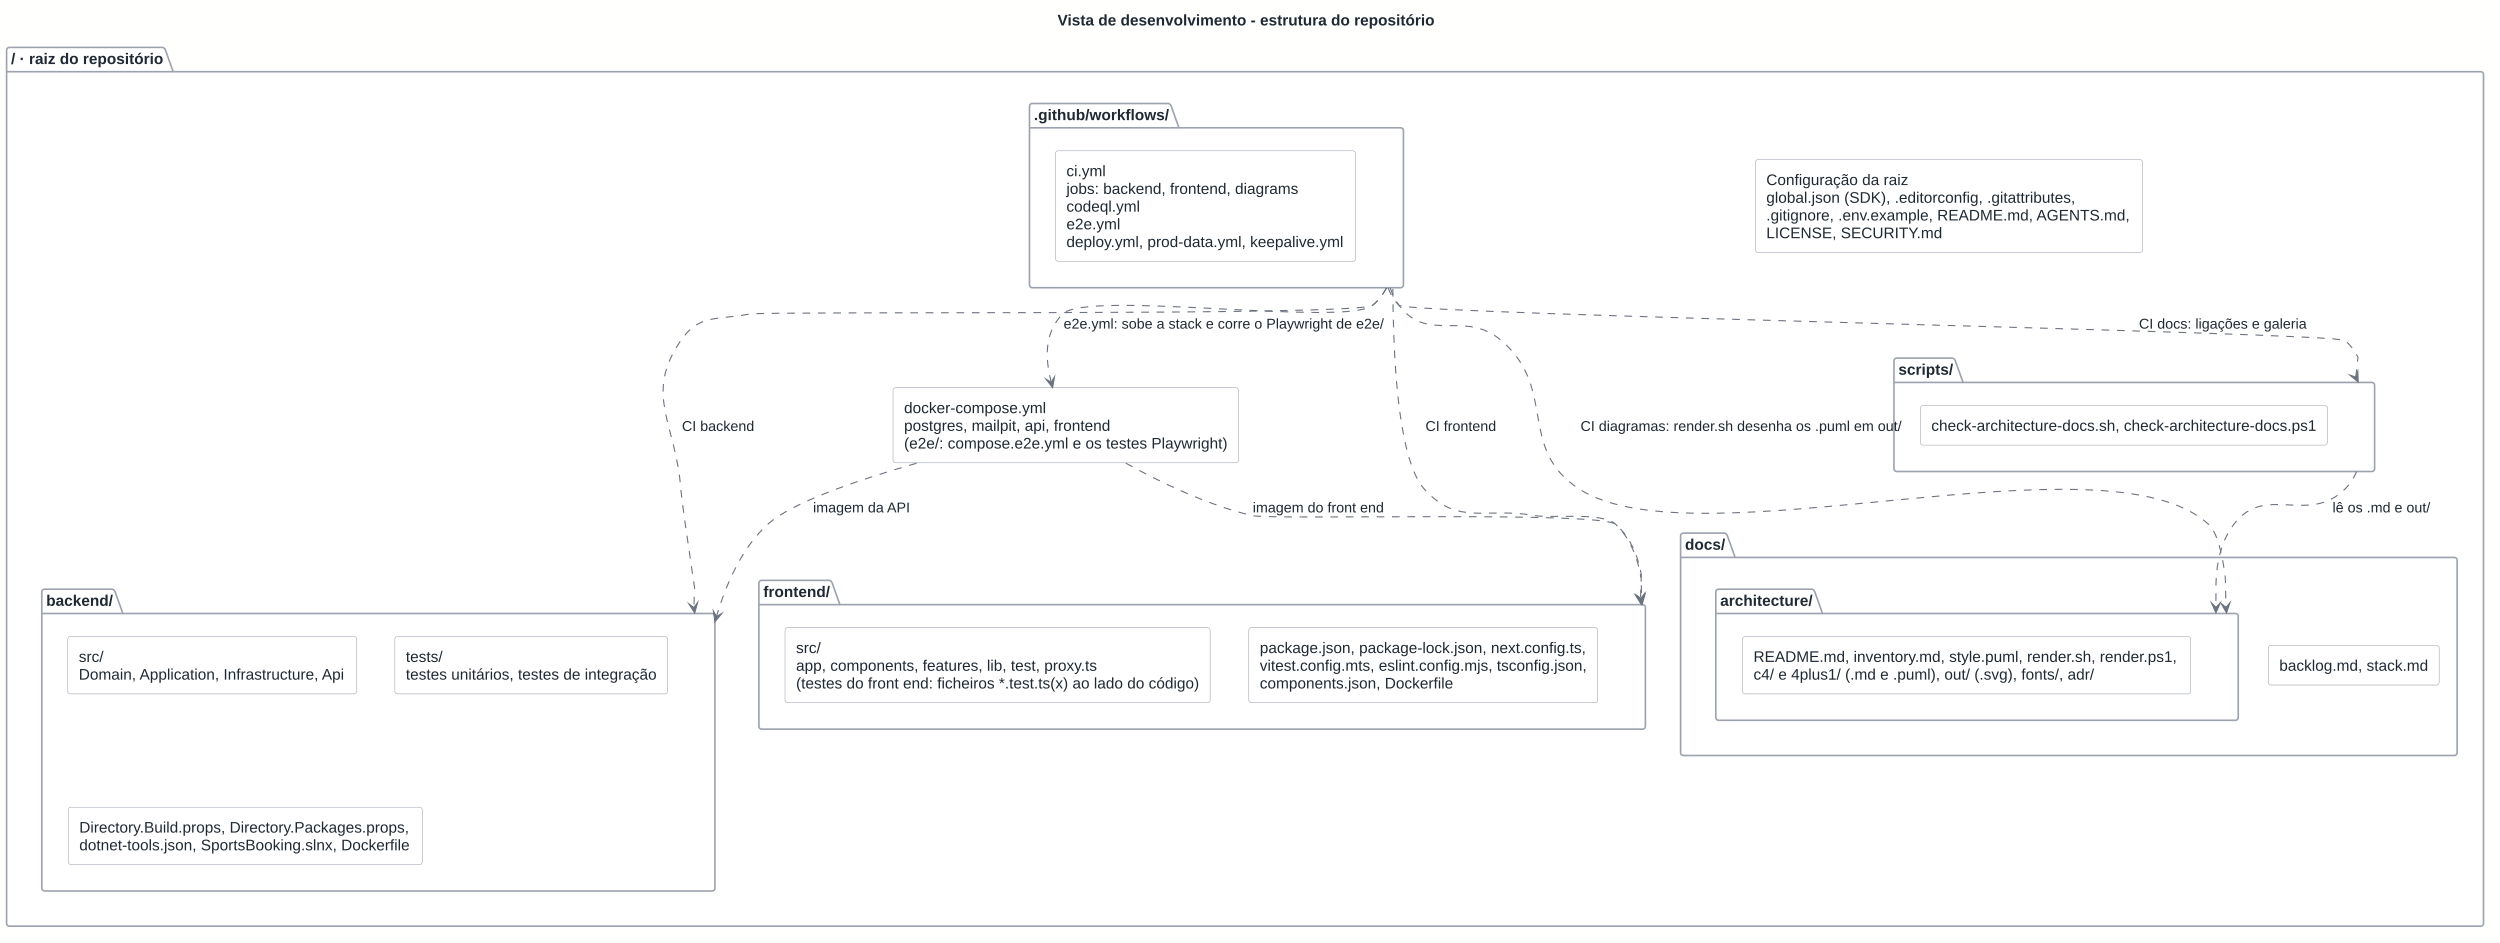
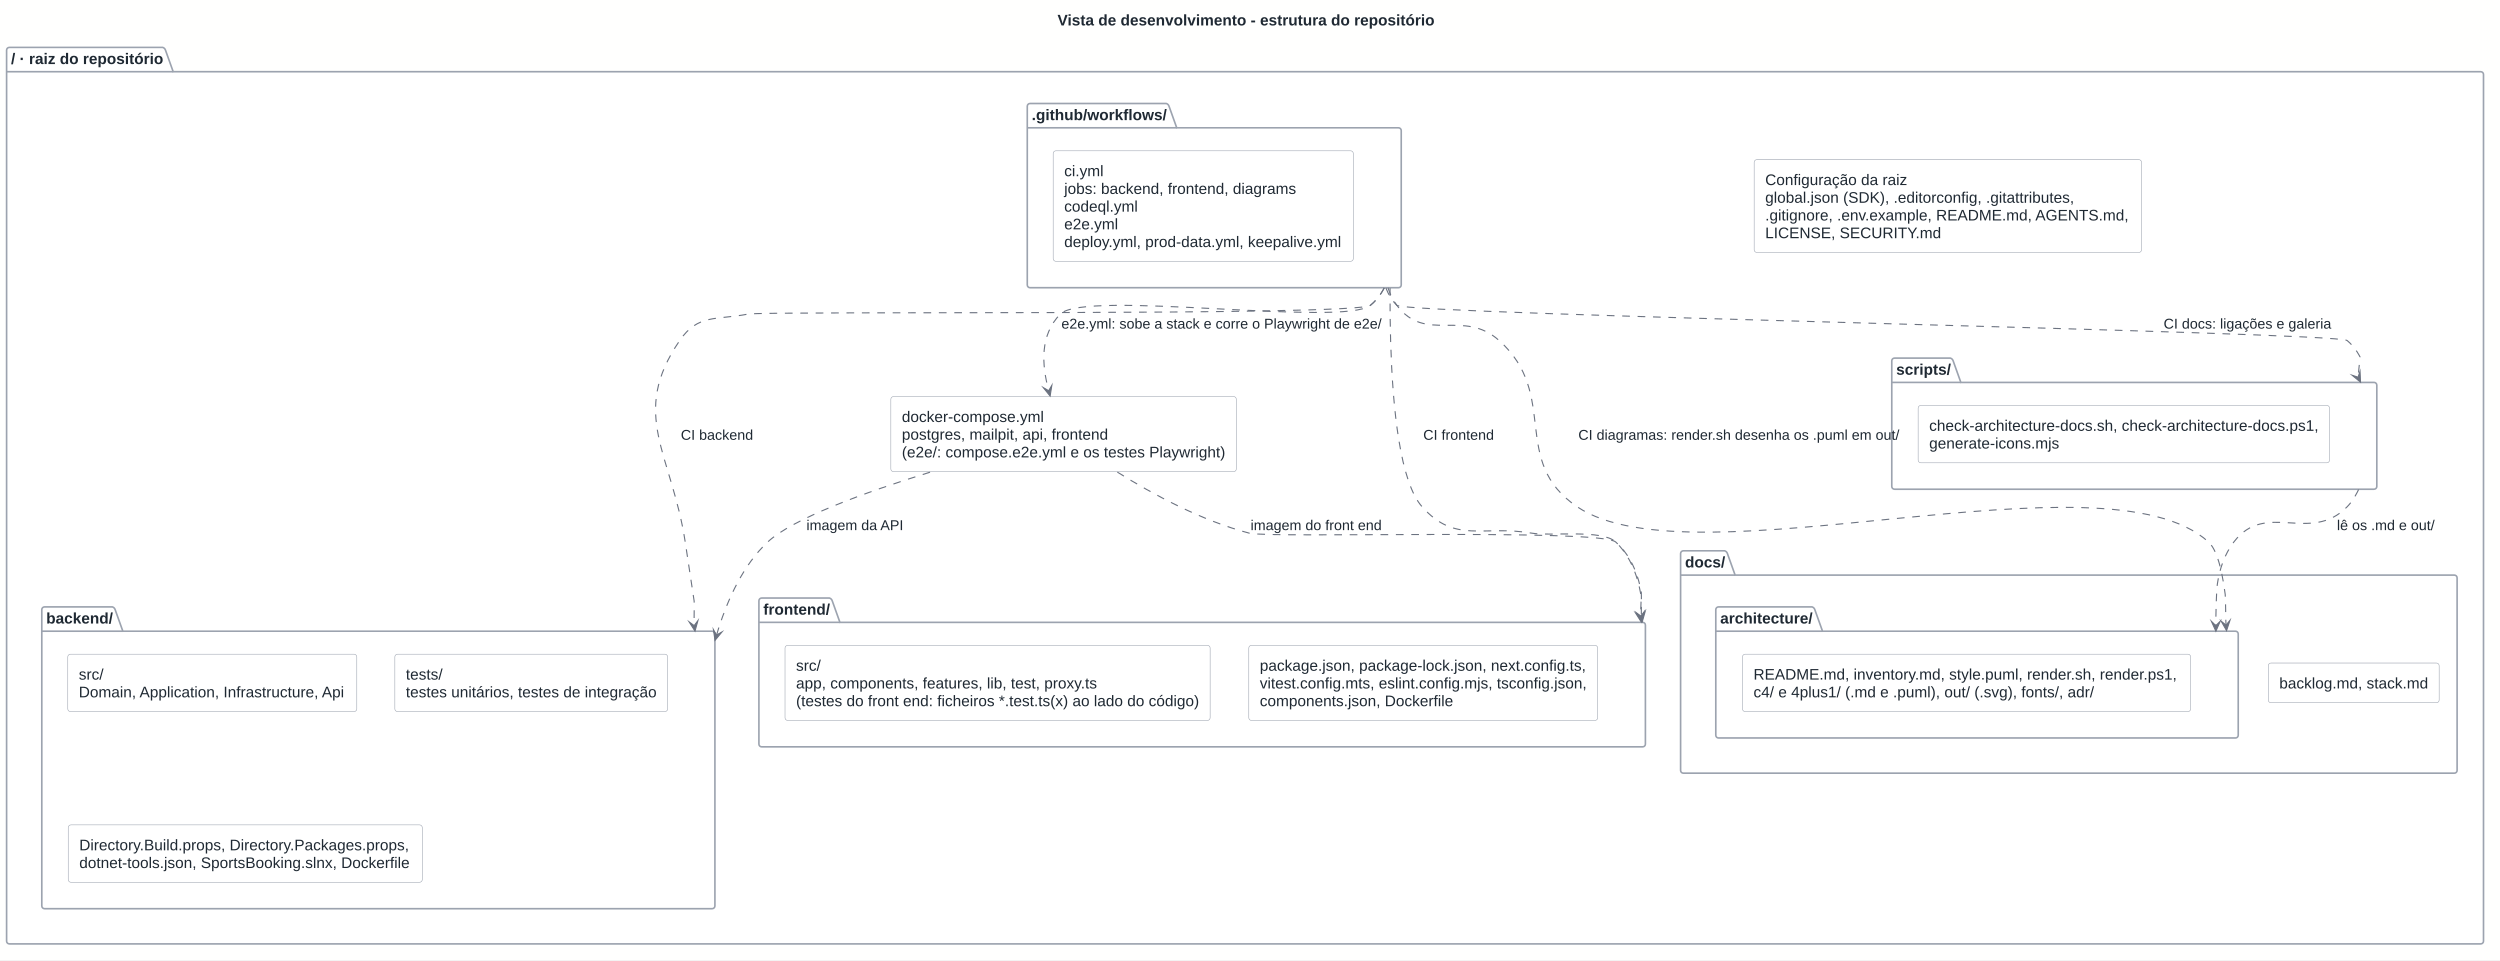
- <svg xmlns="http://www.w3.org/2000/svg" version="1.1" data-diagram-type="DESCRIPTION" style="width:2273px;height:857px;background:#FFFFFE;" width="2273px" height="857px" viewBox="0 0 2273 857" zoomAndPan="magnify" preserveAspectRatio="none" contentStyleType="text/css">
+ <svg xmlns="http://www.w3.org/2000/svg" version="1.1" data-diagram-type="DESCRIPTION" style="width:2273px;height:873px;background:#FFFFFE;" width="2273px" height="873px" viewBox="0 0 2273 873" zoomAndPan="magnify" preserveAspectRatio="none" contentStyleType="text/css">
  <defs />
  <g font-family="sans-serif" lengthAdjust="spacing">
-     <rect x="0" y="0" width="2273" height="857" fill="#FFFFFE" style="stroke:none;" />
+     <rect x="0" y="0" width="2273" height="873" fill="#FFFFFE" style="stroke:none;" />
    <g class="title" data-source-line="7">
      <text x="961.466" y="23.132" fill="#1F2933" font-size="14" textLength="343.068" font-weight="700" font-family="Arial, Liberation Sans, Helvetica, sans-serif">Vista de desenvolvimento - estrutura do repositório</text>
    </g>
    <g class="cluster" data-qualified-name="ROOT" id="ent0001" data-source-line="11">
-       <path d="M8.5,43.099 L147.955,43.099 A3.75,3.75 0 0 1 150.455,45.599 L157.455,65.197 L2255.5,65.197 A2.5,2.5 0 0 1 2258,67.697 L2258,839.589 A2.5,2.5 0 0 1 2255.5,842.089 L8.5,842.089 A2.5,2.5 0 0 1 6,839.589 L6,45.599 A2.5,2.5 0 0 1 8.5,43.099" style="stroke:#9CA3AF;stroke-width:1.5;" fill="#FFF" />
+       <path d="M8.5,43.099 L147.955,43.099 A3.75,3.75 0 0 1 150.455,45.599 L157.455,65.197 L2255.5,65.197 A2.5,2.5 0 0 1 2258,67.697 L2258,855.679 A2.5,2.5 0 0 1 2255.5,858.179 L8.5,858.179 A2.5,2.5 0 0 1 6,855.679 L6,45.599 A2.5,2.5 0 0 1 8.5,43.099" style="stroke:#9CA3AF;stroke-width:1.5;" fill="#FFF" />
      <line x1="6" y1="65.197" x2="157.455" y2="65.197" style="stroke:#9CA3AF;stroke-width:1.5;" />
      <text x="10" y="58.23" fill="#1F2933" font-size="14" textLength="138.455" font-weight="700" font-family="Arial, Liberation Sans, Helvetica, sans-serif">/ · raiz do repositório</text>
    </g>
    <g class="cluster" data-qualified-name="ROOT.DEV_BACKEND" id="ent0004" data-source-line="15">
-       <path d="M40.5,535.699 L102.189,535.699 A3.75,3.75 0 0 1 104.689,538.199 L111.689,557.797 L647.5,557.797 A2.5,2.5 0 0 1 650,560.297 L650,807.589 A2.5,2.5 0 0 1 647.5,810.089 L40.5,810.089 A2.5,2.5 0 0 1 38,807.589 L38,538.199 A2.5,2.5 0 0 1 40.5,535.699" style="stroke:#9CA3AF;stroke-width:1.5;" fill="#FFF" />
-       <line x1="38" y1="557.797" x2="111.689" y2="557.797" style="stroke:#9CA3AF;stroke-width:1.5;" />
-       <text x="42" y="550.83" fill="#1F2933" font-size="14" textLength="60.689" font-weight="700" font-family="Arial, Liberation Sans, Helvetica, sans-serif">backend/</text>
+       <path d="M40.5,551.789 L102.189,551.789 A3.75,3.75 0 0 1 104.689,554.289 L111.689,573.887 L647.5,573.887 A2.5,2.5 0 0 1 650,576.387 L650,823.679 A2.5,2.5 0 0 1 647.5,826.179 L40.5,826.179 A2.5,2.5 0 0 1 38,823.679 L38,554.289 A2.5,2.5 0 0 1 40.5,551.789" style="stroke:#9CA3AF;stroke-width:1.5;" fill="#FFF" />
+       <line x1="38" y1="573.887" x2="111.689" y2="573.887" style="stroke:#9CA3AF;stroke-width:1.5;" />
+       <text x="42" y="566.92" fill="#1F2933" font-size="14" textLength="60.689" font-weight="700" font-family="Arial, Liberation Sans, Helvetica, sans-serif">backend/</text>
    </g>
    <g class="cluster" data-qualified-name="ROOT.DEV_FRONTEND" id="ent0008" data-source-line="21">
-       <path d="M692.5,527.649 L754.155,527.649 A3.75,3.75 0 0 1 756.655,530.149 L763.655,549.747 L1493.5,549.747 A2.5,2.5 0 0 1 1496,552.247 L1496,660.439 A2.5,2.5 0 0 1 1493.5,662.939 L692.5,662.939 A2.5,2.5 0 0 1 690,660.439 L690,530.149 A2.5,2.5 0 0 1 692.5,527.649" style="stroke:#9CA3AF;stroke-width:1.5;" fill="#FFF" />
-       <line x1="690" y1="549.747" x2="763.655" y2="549.747" style="stroke:#9CA3AF;stroke-width:1.5;" />
-       <text x="694" y="542.78" fill="#1F2933" font-size="14" textLength="60.655" font-weight="700" font-family="Arial, Liberation Sans, Helvetica, sans-serif">frontend/</text>
+       <path d="M692.5,543.739 L754.155,543.739 A3.75,3.75 0 0 1 756.655,546.239 L763.655,565.837 L1493.5,565.837 A2.5,2.5 0 0 1 1496,568.337 L1496,676.529 A2.5,2.5 0 0 1 1493.5,679.029 L692.5,679.029 A2.5,2.5 0 0 1 690,676.529 L690,546.239 A2.5,2.5 0 0 1 692.5,543.739" style="stroke:#9CA3AF;stroke-width:1.5;" fill="#FFF" />
+       <line x1="690" y1="565.837" x2="763.655" y2="565.837" style="stroke:#9CA3AF;stroke-width:1.5;" />
+       <text x="694" y="558.87" fill="#1F2933" font-size="14" textLength="60.655" font-weight="700" font-family="Arial, Liberation Sans, Helvetica, sans-serif">frontend/</text>
    </g>
    <g class="cluster" data-qualified-name="ROOT.DEV_DOCS" id="ent0011" data-source-line="26">
-       <path d="M1530.5,484.699 L1568.065,484.699 A3.75,3.75 0 0 1 1570.565,487.199 L1577.565,506.797 L2231.5,506.797 A2.5,2.5 0 0 1 2234,509.297 L2234,684.389 A2.5,2.5 0 0 1 2231.5,686.889 L1530.5,686.889 A2.5,2.5 0 0 1 1528,684.389 L1528,487.199 A2.5,2.5 0 0 1 1530.5,484.699" style="stroke:#9CA3AF;stroke-width:1.5;" fill="#FFF" />
-       <line x1="1528" y1="506.797" x2="1577.565" y2="506.797" style="stroke:#9CA3AF;stroke-width:1.5;" />
-       <text x="1532" y="499.83" fill="#1F2933" font-size="14" textLength="36.565" font-weight="700" font-family="Arial, Liberation Sans, Helvetica, sans-serif">docs/</text>
+       <path d="M1530.5,500.789 L1568.065,500.789 A3.75,3.75 0 0 1 1570.565,503.289 L1577.565,522.887 L2231.5,522.887 A2.5,2.5 0 0 1 2234,525.387 L2234,700.479 A2.5,2.5 0 0 1 2231.5,702.979 L1530.5,702.979 A2.5,2.5 0 0 1 1528,700.479 L1528,503.289 A2.5,2.5 0 0 1 1530.5,500.789" style="stroke:#9CA3AF;stroke-width:1.5;" fill="#FFF" />
+       <line x1="1528" y1="522.887" x2="1577.565" y2="522.887" style="stroke:#9CA3AF;stroke-width:1.5;" />
+       <text x="1532" y="515.92" fill="#1F2933" font-size="14" textLength="36.565" font-weight="700" font-family="Arial, Liberation Sans, Helvetica, sans-serif">docs/</text>
    </g>
    <g class="cluster" data-qualified-name="ROOT.DEV_DOCS.DEV_ARCHDOCS" id="ent0013" data-source-line="28">
-       <path d="M1562.5,535.699 L1647.534,535.699 A3.75,3.75 0 0 1 1650.034,538.199 L1657.034,557.797 L2032.5,557.797 A2.5,2.5 0 0 1 2035,560.297 L2035,652.389 A2.5,2.5 0 0 1 2032.5,654.889 L1562.5,654.889 A2.5,2.5 0 0 1 1560,652.389 L1560,538.199 A2.5,2.5 0 0 1 1562.5,535.699" style="stroke:#9CA3AF;stroke-width:1.5;" fill="#FFF" />
-       <line x1="1560" y1="557.797" x2="1657.034" y2="557.797" style="stroke:#9CA3AF;stroke-width:1.5;" />
-       <text x="1564" y="550.83" fill="#1F2933" font-size="14" textLength="84.034" font-weight="700" font-family="Arial, Liberation Sans, Helvetica, sans-serif">architecture/</text>
+       <path d="M1562.5,551.789 L1647.534,551.789 A3.75,3.75 0 0 1 1650.034,554.289 L1657.034,573.887 L2032.5,573.887 A2.5,2.5 0 0 1 2035,576.387 L2035,668.479 A2.5,2.5 0 0 1 2032.5,670.979 L1562.5,670.979 A2.5,2.5 0 0 1 1560,668.479 L1560,554.289 A2.5,2.5 0 0 1 1562.5,551.789" style="stroke:#9CA3AF;stroke-width:1.5;" fill="#FFF" />
+       <line x1="1560" y1="573.887" x2="1657.034" y2="573.887" style="stroke:#9CA3AF;stroke-width:1.5;" />
+       <text x="1564" y="566.92" fill="#1F2933" font-size="14" textLength="84.034" font-weight="700" font-family="Arial, Liberation Sans, Helvetica, sans-serif">architecture/</text>
    </g>
    <g class="cluster" data-qualified-name="ROOT.DEV_SCRIPTS" id="ent0015" data-source-line="33">
-       <path d="M1724.5,325.599 L1775.3,325.599 A3.75,3.75 0 0 1 1777.8,328.099 L1784.8,347.697 L2156.5,347.697 A2.5,2.5 0 0 1 2159,350.197 L2159,426.199 A2.5,2.5 0 0 1 2156.5,428.699 L1724.5,428.699 A2.5,2.5 0 0 1 1722,426.199 L1722,328.099 A2.5,2.5 0 0 1 1724.5,325.599" style="stroke:#9CA3AF;stroke-width:1.5;" fill="#FFF" />
-       <line x1="1722" y1="347.697" x2="1784.8" y2="347.697" style="stroke:#9CA3AF;stroke-width:1.5;" />
-       <text x="1726" y="340.73" fill="#1F2933" font-size="14" textLength="49.8" font-weight="700" font-family="Arial, Liberation Sans, Helvetica, sans-serif">scripts/</text>
+       <path d="M1722.5,325.589 L1773.3,325.589 A3.75,3.75 0 0 1 1775.8,328.089 L1782.8,347.687 L2158.5,347.687 A2.5,2.5 0 0 1 2161,350.187 L2161,442.289 A2.5,2.5 0 0 1 2158.5,444.789 L1722.5,444.789 A2.5,2.5 0 0 1 1720,442.289 L1720,328.089 A2.5,2.5 0 0 1 1722.5,325.589" style="stroke:#9CA3AF;stroke-width:1.5;" fill="#FFF" />
+       <line x1="1720" y1="347.687" x2="1782.8" y2="347.687" style="stroke:#9CA3AF;stroke-width:1.5;" />
+       <text x="1724" y="340.72" fill="#1F2933" font-size="14" textLength="49.8" font-weight="700" font-family="Arial, Liberation Sans, Helvetica, sans-serif">scripts/</text>
    </g>
    <g class="cluster" data-qualified-name="ROOT.DEV_WORKFLOWS" id="ent0017" data-source-line="37">
-       <path d="M938.5,94.099 L1062.383,94.099 A3.75,3.75 0 0 1 1064.883,96.599 L1071.883,116.197 L1273.5,116.197 A2.5,2.5 0 0 1 1276,118.697 L1276,259.099 A2.5,2.5 0 0 1 1273.5,261.599 L938.5,261.599 A2.5,2.5 0 0 1 936,259.099 L936,96.599 A2.5,2.5 0 0 1 938.5,94.099" style="stroke:#9CA3AF;stroke-width:1.5;" fill="#FFF" />
-       <line x1="936" y1="116.197" x2="1071.883" y2="116.197" style="stroke:#9CA3AF;stroke-width:1.5;" />
-       <text x="940" y="109.23" fill="#1F2933" font-size="14" textLength="122.883" font-weight="700" font-family="Arial, Liberation Sans, Helvetica, sans-serif">.github/workflows/</text>
+       <path d="M936.5,94.099 L1060.383,94.099 A3.75,3.75 0 0 1 1062.883,96.599 L1069.883,116.197 L1271.5,116.197 A2.5,2.5 0 0 1 1274,118.697 L1274,259.089 A2.5,2.5 0 0 1 1271.5,261.589 L936.5,261.589 A2.5,2.5 0 0 1 934,259.089 L934,96.599 A2.5,2.5 0 0 1 936.5,94.099" style="stroke:#9CA3AF;stroke-width:1.5;" fill="#FFF" />
+       <line x1="934" y1="116.197" x2="1069.883" y2="116.197" style="stroke:#9CA3AF;stroke-width:1.5;" />
+       <text x="938" y="109.23" fill="#1F2933" font-size="14" textLength="122.883" font-weight="700" font-family="Arial, Liberation Sans, Helvetica, sans-serif">.github/workflows/</text>
    </g>
    <g class="entity" data-qualified-name="ROOT.DEV_ROOTCFG" id="ent0002" data-source-line="12">
-       <rect x="1595.89" y="145.149" width="352.227" height="84.395" fill="#FFF" style="stroke:#9CA3AF;stroke-width:0.5;" rx="2.5" ry="2.5" />
-       <text x="1605.89" y="168.28" fill="#1F2933" font-size="14" textLength="129.186" font-family="Arial, Liberation Sans, Helvetica, sans-serif">Configuração da raiz</text>
-       <text x="1605.89" y="184.379" fill="#1F2933" font-size="14" textLength="280.916" font-family="Arial, Liberation Sans, Helvetica, sans-serif">global.json (SDK), .editorconfig, .gitattributes,</text>
-       <text x="1605.89" y="200.478" fill="#1F2933" font-size="14" textLength="332.227" font-family="Arial, Liberation Sans, Helvetica, sans-serif">.gitignore, .env.example, README.md, AGENTS.md,</text>
-       <text x="1605.89" y="216.576" fill="#1F2933" font-size="14" textLength="161.813" font-family="Arial, Liberation Sans, Helvetica, sans-serif">LICENSE, SECURITY.md</text>
+       <rect x="1594.89" y="145.139" width="352.227" height="84.395" fill="#FFF" style="stroke:#9CA3AF;stroke-width:0.5;" rx="2.5" ry="2.5" />
+       <text x="1604.89" y="168.27" fill="#1F2933" font-size="14" textLength="129.186" font-family="Arial, Liberation Sans, Helvetica, sans-serif">Configuração da raiz</text>
+       <text x="1604.89" y="184.369" fill="#1F2933" font-size="14" textLength="280.916" font-family="Arial, Liberation Sans, Helvetica, sans-serif">global.json (SDK), .editorconfig, .gitattributes,</text>
+       <text x="1604.89" y="200.468" fill="#1F2933" font-size="14" textLength="332.227" font-family="Arial, Liberation Sans, Helvetica, sans-serif">.gitignore, .env.example, README.md, AGENTS.md,</text>
+       <text x="1604.89" y="216.566" fill="#1F2933" font-size="14" textLength="161.813" font-family="Arial, Liberation Sans, Helvetica, sans-serif">LICENSE, SECURITY.md</text>
    </g>
    <g class="entity" data-qualified-name="ROOT.DEV_COMPOSE" id="ent0003" data-source-line="13">
-       <rect x="811.94" y="352.499" width="314.13" height="68.296" fill="#FFF" style="stroke:#9CA3AF;stroke-width:0.5;" rx="2.5" ry="2.5" />
-       <text x="821.94" y="375.63" fill="#1F2933" font-size="14" textLength="129.151" font-family="Arial, Liberation Sans, Helvetica, sans-serif">docker-compose.yml</text>
-       <text x="821.94" y="391.729" fill="#1F2933" font-size="14" textLength="187.544" font-family="Arial, Liberation Sans, Helvetica, sans-serif">postgres, mailpit, api, frontend</text>
-       <text x="821.94" y="407.828" fill="#1F2933" font-size="14" textLength="294.13" font-family="Arial, Liberation Sans, Helvetica, sans-serif">(e2e/: compose.e2e.yml e os testes Playwright)</text>
+       <rect x="809.94" y="360.539" width="314.13" height="68.296" fill="#FFF" style="stroke:#9CA3AF;stroke-width:0.5;" rx="2.5" ry="2.5" />
+       <text x="819.94" y="383.67" fill="#1F2933" font-size="14" textLength="129.151" font-family="Arial, Liberation Sans, Helvetica, sans-serif">docker-compose.yml</text>
+       <text x="819.94" y="399.769" fill="#1F2933" font-size="14" textLength="187.544" font-family="Arial, Liberation Sans, Helvetica, sans-serif">postgres, mailpit, api, frontend</text>
+       <text x="819.94" y="415.868" fill="#1F2933" font-size="14" textLength="294.13" font-family="Arial, Liberation Sans, Helvetica, sans-serif">(e2e/: compose.e2e.yml e os testes Playwright)</text>
    </g>
    <g class="entity" data-qualified-name="ROOT.DEV_BACKEND.B_SRC" id="ent0005" data-source-line="16">
-       <rect x="61.61" y="578.699" width="262.778" height="52.197" fill="#FFF" style="stroke:#9CA3AF;stroke-width:0.5;" rx="2.5" ry="2.5" />
-       <text x="71.61" y="601.83" fill="#1F2933" font-size="14" textLength="22.552" font-family="Arial, Liberation Sans, Helvetica, sans-serif">src/</text>
-       <text x="71.61" y="617.929" fill="#1F2933" font-size="14" textLength="242.778" font-family="Arial, Liberation Sans, Helvetica, sans-serif">Domain, Application, Infrastructure, Api</text>
+       <rect x="61.61" y="594.789" width="262.778" height="52.197" fill="#FFF" style="stroke:#9CA3AF;stroke-width:0.5;" rx="2.5" ry="2.5" />
+       <text x="71.61" y="617.92" fill="#1F2933" font-size="14" textLength="22.552" font-family="Arial, Liberation Sans, Helvetica, sans-serif">src/</text>
+       <text x="71.61" y="634.019" fill="#1F2933" font-size="14" textLength="242.778" font-family="Arial, Liberation Sans, Helvetica, sans-serif">Domain, Application, Infrastructure, Api</text>
    </g>
    <g class="entity" data-qualified-name="ROOT.DEV_BACKEND.B_TESTS" id="ent0006" data-source-line="17">
-       <rect x="358.99" y="578.699" width="248.02" height="52.197" fill="#FFF" style="stroke:#9CA3AF;stroke-width:0.5;" rx="2.5" ry="2.5" />
-       <text x="368.99" y="601.83" fill="#1F2933" font-size="14" textLength="33.455" font-family="Arial, Liberation Sans, Helvetica, sans-serif">tests/</text>
-       <text x="368.99" y="617.929" fill="#1F2933" font-size="14" textLength="228.02" font-family="Arial, Liberation Sans, Helvetica, sans-serif">testes unitários, testes de integração</text>
+       <rect x="358.99" y="594.789" width="248.02" height="52.197" fill="#FFF" style="stroke:#9CA3AF;stroke-width:0.5;" rx="2.5" ry="2.5" />
+       <text x="368.99" y="617.92" fill="#1F2933" font-size="14" textLength="33.455" font-family="Arial, Liberation Sans, Helvetica, sans-serif">tests/</text>
+       <text x="368.99" y="634.019" fill="#1F2933" font-size="14" textLength="228.02" font-family="Arial, Liberation Sans, Helvetica, sans-serif">testes unitários, testes de integração</text>
    </g>
    <g class="entity" data-qualified-name="ROOT.DEV_BACKEND.B_CFG" id="ent0007" data-source-line="18">
-       <rect x="62.05" y="733.889" width="321.896" height="52.197" fill="#FFF" style="stroke:#9CA3AF;stroke-width:0.5;" rx="2.5" ry="2.5" />
-       <text x="72.05" y="757.02" fill="#1F2933" font-size="14" textLength="301.896" font-family="Arial, Liberation Sans, Helvetica, sans-serif">Directory.Build.props, Directory.Packages.props,</text>
-       <text x="72.05" y="773.119" fill="#1F2933" font-size="14" textLength="300.371" font-family="Arial, Liberation Sans, Helvetica, sans-serif">dotnet-tools.json, SportsBooking.slnx, Dockerfile</text>
+       <rect x="62.05" y="749.979" width="321.896" height="52.197" fill="#FFF" style="stroke:#9CA3AF;stroke-width:0.5;" rx="2.5" ry="2.5" />
+       <text x="72.05" y="773.11" fill="#1F2933" font-size="14" textLength="301.896" font-family="Arial, Liberation Sans, Helvetica, sans-serif">Directory.Build.props, Directory.Packages.props,</text>
+       <text x="72.05" y="789.209" fill="#1F2933" font-size="14" textLength="300.371" font-family="Arial, Liberation Sans, Helvetica, sans-serif">dotnet-tools.json, SportsBooking.slnx, Dockerfile</text>
    </g>
    <g class="entity" data-qualified-name="ROOT.DEV_FRONTEND.F_SRC" id="ent0009" data-source-line="22">
-       <rect x="713.74" y="570.649" width="386.522" height="68.296" fill="#FFF" style="stroke:#9CA3AF;stroke-width:0.5;" rx="2.5" ry="2.5" />
-       <text x="723.74" y="593.78" fill="#1F2933" font-size="14" textLength="22.552" font-family="Arial, Liberation Sans, Helvetica, sans-serif">src/</text>
-       <text x="723.74" y="609.879" fill="#1F2933" font-size="14" textLength="274.695" font-family="Arial, Liberation Sans, Helvetica, sans-serif">app, components, features, lib, test, proxy.ts</text>
-       <text x="723.74" y="625.978" fill="#1F2933" font-size="14" textLength="366.522" font-family="Arial, Liberation Sans, Helvetica, sans-serif">(testes do front end: ficheiros *.test.ts(x) ao lado do código)</text>
+       <rect x="713.74" y="586.739" width="386.522" height="68.296" fill="#FFF" style="stroke:#9CA3AF;stroke-width:0.5;" rx="2.5" ry="2.5" />
+       <text x="723.74" y="609.87" fill="#1F2933" font-size="14" textLength="22.552" font-family="Arial, Liberation Sans, Helvetica, sans-serif">src/</text>
+       <text x="723.74" y="625.969" fill="#1F2933" font-size="14" textLength="274.695" font-family="Arial, Liberation Sans, Helvetica, sans-serif">app, components, features, lib, test, proxy.ts</text>
+       <text x="723.74" y="642.068" fill="#1F2933" font-size="14" textLength="366.522" font-family="Arial, Liberation Sans, Helvetica, sans-serif">(testes do front end: ficheiros *.test.ts(x) ao lado do código)</text>
    </g>
    <g class="entity" data-qualified-name="ROOT.DEV_FRONTEND.F_CFG" id="ent0010" data-source-line="23">
-       <rect x="1135.39" y="570.649" width="317.227" height="68.296" fill="#FFF" style="stroke:#9CA3AF;stroke-width:0.5;" rx="2.5" ry="2.5" />
-       <text x="1145.39" y="593.78" fill="#1F2933" font-size="14" textLength="296.502" font-family="Arial, Liberation Sans, Helvetica, sans-serif">package.json, package-lock.json, next.config.ts,</text>
-       <text x="1145.39" y="609.879" fill="#1F2933" font-size="14" textLength="297.227" font-family="Arial, Liberation Sans, Helvetica, sans-serif">vitest.config.mts, eslint.config.mjs, tsconfig.json,</text>
-       <text x="1145.39" y="625.978" fill="#1F2933" font-size="14" textLength="175.861" font-family="Arial, Liberation Sans, Helvetica, sans-serif">components.json, Dockerfile</text>
+       <rect x="1135.39" y="586.739" width="317.227" height="68.296" fill="#FFF" style="stroke:#9CA3AF;stroke-width:0.5;" rx="2.5" ry="2.5" />
+       <text x="1145.39" y="609.87" fill="#1F2933" font-size="14" textLength="296.502" font-family="Arial, Liberation Sans, Helvetica, sans-serif">package.json, package-lock.json, next.config.ts,</text>
+       <text x="1145.39" y="625.969" fill="#1F2933" font-size="14" textLength="297.227" font-family="Arial, Liberation Sans, Helvetica, sans-serif">vitest.config.mts, eslint.config.mjs, tsconfig.json,</text>
+       <text x="1145.39" y="642.068" fill="#1F2933" font-size="14" textLength="175.861" font-family="Arial, Liberation Sans, Helvetica, sans-serif">components.json, Dockerfile</text>
    </g>
    <g class="entity" data-qualified-name="ROOT.DEV_DOCS.D_SRC" id="ent0012" data-source-line="27">
-       <rect x="2062.31" y="586.739" width="155.386" height="36.099" fill="#FFF" style="stroke:#9CA3AF;stroke-width:0.5;" rx="2.5" ry="2.5" />
-       <text x="2072.31" y="609.87" fill="#1F2933" font-size="14" textLength="135.386" font-family="Arial, Liberation Sans, Helvetica, sans-serif">backlog.md, stack.md</text>
+       <rect x="2062.31" y="602.829" width="155.386" height="36.099" fill="#FFF" style="stroke:#9CA3AF;stroke-width:0.5;" rx="2.5" ry="2.5" />
+       <text x="2072.31" y="625.96" fill="#1F2933" font-size="14" textLength="135.386" font-family="Arial, Liberation Sans, Helvetica, sans-serif">backlog.md, stack.md</text>
    </g>
    <g class="entity" data-qualified-name="ROOT.DEV_DOCS.DEV_ARCHDOCS.A_SRC" id="ent0014" data-source-line="29">
-       <rect x="1584.26" y="578.699" width="407.481" height="52.197" fill="#FFF" style="stroke:#9CA3AF;stroke-width:0.5;" rx="2.5" ry="2.5" />
-       <text x="1594.26" y="601.83" fill="#1F2933" font-size="14" textLength="387.481" font-family="Arial, Liberation Sans, Helvetica, sans-serif">README.md, inventory.md, style.puml, render.sh, render.ps1,</text>
-       <text x="1594.26" y="617.929" fill="#1F2933" font-size="14" textLength="309.682" font-family="Arial, Liberation Sans, Helvetica, sans-serif">c4/ e 4plus1/ (.md e .puml), out/ (.svg), fonts/, adr/</text>
+       <rect x="1584.26" y="594.789" width="407.481" height="52.197" fill="#FFF" style="stroke:#9CA3AF;stroke-width:0.5;" rx="2.5" ry="2.5" />
+       <text x="1594.26" y="617.92" fill="#1F2933" font-size="14" textLength="387.481" font-family="Arial, Liberation Sans, Helvetica, sans-serif">README.md, inventory.md, style.puml, render.sh, render.ps1,</text>
+       <text x="1594.26" y="634.019" fill="#1F2933" font-size="14" textLength="309.682" font-family="Arial, Liberation Sans, Helvetica, sans-serif">c4/ e 4plus1/ (.md e .puml), out/ (.svg), fonts/, adr/</text>
    </g>
    <g class="entity" data-qualified-name="ROOT.DEV_SCRIPTS.S_SRC" id="ent0016" data-source-line="34">
-       <rect x="1745.93" y="368.599" width="370.144" height="36.099" fill="#FFF" style="stroke:#9CA3AF;stroke-width:0.5;" rx="2.5" ry="2.5" />
-       <text x="1755.93" y="391.73" fill="#1F2933" font-size="14" textLength="350.144" font-family="Arial, Liberation Sans, Helvetica, sans-serif">check-architecture-docs.sh, check-architecture-docs.ps1</text>
+       <rect x="1743.98" y="368.589" width="374.033" height="52.197" fill="#FFF" style="stroke:#9CA3AF;stroke-width:0.5;" rx="2.5" ry="2.5" />
+       <text x="1753.98" y="391.72" fill="#1F2933" font-size="14" textLength="354.033" font-family="Arial, Liberation Sans, Helvetica, sans-serif">check-architecture-docs.sh, check-architecture-docs.ps1,</text>
+       <text x="1753.98" y="407.819" fill="#1F2933" font-size="14" textLength="118.275" font-family="Arial, Liberation Sans, Helvetica, sans-serif">generate-icons.mjs</text>
    </g>
    <g class="entity" data-qualified-name="ROOT.DEV_WORKFLOWS.W_SRC" id="ent0018" data-source-line="38">
-       <rect x="959.56" y="137.099" width="272.882" height="100.493" fill="#FFF" style="stroke:#9CA3AF;stroke-width:0.5;" rx="2.5" ry="2.5" />
-       <text x="969.56" y="160.23" fill="#1F2933" font-size="14" textLength="35.772" font-family="Arial, Liberation Sans, Helvetica, sans-serif">ci.yml</text>
-       <text x="969.56" y="176.329" fill="#1F2933" font-size="14" textLength="210.902" font-family="Arial, Liberation Sans, Helvetica, sans-serif">jobs: backend, frontend, diagrams</text>
-       <text x="969.56" y="192.428" fill="#1F2933" font-size="14" textLength="66.917" font-family="Arial, Liberation Sans, Helvetica, sans-serif">codeql.yml</text>
-       <text x="969.56" y="208.526" fill="#1F2933" font-size="14" textLength="49.021" font-family="Arial, Liberation Sans, Helvetica, sans-serif">e2e.yml</text>
-       <text x="969.56" y="224.625" fill="#1F2933" font-size="14" textLength="252.882" font-family="Arial, Liberation Sans, Helvetica, sans-serif">deploy.yml, prod-data.yml, keepalive.yml</text>
+       <rect x="957.56" y="137.099" width="272.882" height="100.493" fill="#FFF" style="stroke:#9CA3AF;stroke-width:0.5;" rx="2.5" ry="2.5" />
+       <text x="967.56" y="160.23" fill="#1F2933" font-size="14" textLength="35.772" font-family="Arial, Liberation Sans, Helvetica, sans-serif">ci.yml</text>
+       <text x="967.56" y="176.329" fill="#1F2933" font-size="14" textLength="210.902" font-family="Arial, Liberation Sans, Helvetica, sans-serif">jobs: backend, frontend, diagrams</text>
+       <text x="967.56" y="192.428" fill="#1F2933" font-size="14" textLength="66.917" font-family="Arial, Liberation Sans, Helvetica, sans-serif">codeql.yml</text>
+       <text x="967.56" y="208.526" fill="#1F2933" font-size="14" textLength="49.021" font-family="Arial, Liberation Sans, Helvetica, sans-serif">e2e.yml</text>
+       <text x="967.56" y="224.625" fill="#1F2933" font-size="14" textLength="252.882" font-family="Arial, Liberation Sans, Helvetica, sans-serif">deploy.yml, prod-data.yml, keepalive.yml</text>
    </g>
    <g class="link" data-entity-1="ent0003" data-entity-2="ent0004" id="lnk19" data-source-line="42" data-link-type="dependency">
-       <path d="M833.22,421.209 C776.67,437.389 719.23,457.439 698,476.699 C675.495,497.109 661.578,528.216 653.246,554.546 C652.205,557.837 651.251,561.054 650.378,564.166 C650.269,564.555 651.493,560.123 651.386,560.508" style="stroke:#6B7280;stroke-width:1;stroke-dasharray:7,7;" fill="none" id="DEV_COMPOSE-to-DEV_BACKEND" />
-       <polygon points="650.055,565.328,656.307,557.718,651.386,560.508,648.596,555.587,650.055,565.328" fill="#6B7280" style="stroke:#6B7280;stroke-width:1;stroke-linejoin:miter;stroke-miterlimit:10;" />
-       <text x="739.23" y="465.892" fill="#1F2933" font-size="13" textLength="88.874" font-family="Arial, Liberation Sans, Helvetica, sans-serif">imagem da API</text>
+       <path d="M845.59,429.309 C785.35,447.959 720.68,471.609 698,492.789 C675.795,513.519 661.883,544.631 653.479,570.884 C652.428,574.165 651.464,577.371 650.58,580.471 C650.47,580.858 650.36,581.244 650.252,581.628 C650.199,581.82 651.489,577.196 651.435,577.387" style="stroke:#6B7280;stroke-width:1;stroke-dasharray:7,7;" fill="none" id="DEV_COMPOSE-to-DEV_BACKEND" />
+       <polygon points="650.091,582.203,656.363,574.609,651.435,577.387,648.658,572.459,650.091,582.203" fill="#6B7280" style="stroke:#6B7280;stroke-width:1;stroke-linejoin:miter;stroke-miterlimit:10;" />
+       <text x="733.19" y="481.982" fill="#1F2933" font-size="13" textLength="88.874" font-family="Arial, Liberation Sans, Helvetica, sans-serif">imagem da API</text>
    </g>
    <g class="link" data-entity-1="ent0003" data-entity-2="ent0008" id="lnk20" data-source-line="43" data-link-type="dependency">
-       <path d="M1023.5,421.089 C1055.58,438.869 1097.66,459.009 1138,468.699 C1155.89,472.989 1455.21,464.519 1469,476.699 C1479.538,486.001 1486.039,498.422 1489.854,511.864 C1490.807,515.224 1491.593,518.648 1492.232,522.104 C1492.551,523.831 1492.126,542.715 1492.375,544.454" style="stroke:#6B7280;stroke-width:1;stroke-dasharray:7,7;" fill="none" id="DEV_COMPOSE-to-DEV_FRONTEND" />
-       <polygon points="1493.082,549.404,1495.769,539.929,1492.375,544.454,1487.849,541.061,1493.082,549.404" fill="#6B7280" style="stroke:#6B7280;stroke-width:1;stroke-linejoin:miter;stroke-miterlimit:10;" />
-       <text x="1139" y="465.892" fill="#1F2933" font-size="13" textLength="119.234" font-family="Arial, Liberation Sans, Helvetica, sans-serif">imagem do front end</text>
+       <path d="M1015.89,429.249 C1048.37,449.529 1092.83,473.549 1136,484.789 C1153.91,489.449 1455.13,480.539 1469,492.789 C1479.538,502.089 1486.039,514.509 1489.854,527.95 C1490.807,531.31 1491.593,534.734 1492.232,538.189 C1492.551,539.917 1492.126,558.801 1492.375,560.54" style="stroke:#6B7280;stroke-width:1;stroke-dasharray:7,7;" fill="none" id="DEV_COMPOSE-to-DEV_FRONTEND" />
+       <polygon points="1493.082,565.49,1495.769,556.014,1492.375,560.54,1487.849,557.146,1493.082,565.49" fill="#6B7280" style="stroke:#6B7280;stroke-width:1;stroke-linejoin:miter;stroke-miterlimit:10;" />
+       <text x="1137" y="481.982" fill="#1F2933" font-size="13" textLength="119.234" font-family="Arial, Liberation Sans, Helvetica, sans-serif">imagem do front end</text>
    </g>
    <g class="link" data-entity-1="ent0017" data-entity-2="ent0004" id="lnk21" data-source-line="44" data-link-type="dependency">
-       <path d="M1260.578,261.819 C1260.293,262.366 1260,262.909 1259.699,263.446 C1259.096,264.52 1258.461,265.573 1257.791,266.601 C1255.112,270.716 1251.883,274.445 1248,277.599 C1235.77,287.529 696.46,282.599 681,285.599 C651.99,291.229 635.7,285.219 619,309.599 C585.06,359.129 614.69,384.809 619,444.699 C619.63,453.464 625.213,492.141 630.719,529.162 C630.891,530.319 631.063,531.475 631.235,532.627 C631.32,533.204 631.406,533.779 631.492,534.354 C631.535,534.642 630.84,552.082 630.883,552.37" style="stroke:#6B7280;stroke-width:1;stroke-dasharray:7,7;" fill="none" id="DEV_WORKFLOWS-to-DEV_BACKEND" />
-       <polygon points="631.621,557.315,634.249,547.823,630.883,552.37,626.336,549.004,631.621,557.315" fill="#6B7280" style="stroke:#6B7280;stroke-width:1;stroke-linejoin:miter;stroke-miterlimit:10;" />
-       <text x="620" y="391.842" fill="#1F2933" font-size="13" textLength="65.762" font-family="Arial, Liberation Sans, Helvetica, sans-serif">CI backend</text>
+       <path d="M1258.578,261.809 C1258.293,262.356 1258,262.899 1257.699,263.436 C1257.096,264.51 1256.461,265.563 1255.791,266.591 C1253.112,270.706 1249.883,274.435 1246,277.589 C1233.8,287.499 695.44,282.589 680,285.589 C650.99,291.219 634.7,285.209 618,309.589 C571.96,376.779 610.69,412.269 623,492.789 C625.125,506.681 627.355,521.433 629.51,535.78 C630.048,539.367 630.582,542.928 631.108,546.444 C631.372,548.203 630.894,567.103 631.153,568.836" style="stroke:#6B7280;stroke-width:1;stroke-dasharray:7,7;" fill="none" id="DEV_WORKFLOWS-to-DEV_BACKEND" />
+       <polygon points="631.892,573.781,634.518,564.289,631.153,568.836,626.605,565.471,631.892,573.781" fill="#6B7280" style="stroke:#6B7280;stroke-width:1;stroke-linejoin:miter;stroke-miterlimit:10;" />
+       <text x="619" y="399.882" fill="#1F2933" font-size="13" textLength="65.762" font-family="Arial, Liberation Sans, Helvetica, sans-serif">CI backend</text>
    </g>
    <g class="link" data-entity-1="ent0017" data-entity-2="ent0008" id="lnk22" data-source-line="45" data-link-type="dependency">
-       <path d="M1266.41,262.641 C1266.412,263.057 1266.413,263.473 1266.415,263.89 C1266.419,264.725 1266.423,265.563 1266.428,266.405 C1266.438,268.089 1266.452,269.787 1266.468,271.498 C1266.501,274.919 1266.548,278.392 1266.609,281.904 C1266.732,288.928 1266.916,296.111 1267.174,303.362 C1269.238,361.376 1276.075,423.804 1295,444.699 C1325.68,478.569 1349.96,460.889 1395,468.699 C1411.3,471.519 1457.07,465.239 1469,476.699 C1479.14,486.431 1485.44,499.071 1489.176,512.597 C1490.11,515.978 1490.884,519.415 1491.517,522.876 C1491.675,523.741 1491.825,524.608 1491.966,525.475 C1492.037,525.909 1492.105,526.343 1492.172,526.778 C1492.205,526.995 1491.505,544.365 1491.537,544.582" style="stroke:#6B7280;stroke-width:1;stroke-dasharray:7,7;" fill="none" id="DEV_WORKFLOWS-to-DEV_FRONTEND" />
-       <polygon points="1492.27,549.528,1494.909,540.039,1491.537,544.582,1486.995,541.211,1492.27,549.528" fill="#6B7280" style="stroke:#6B7280;stroke-width:1;stroke-linejoin:miter;stroke-miterlimit:10;" />
-       <text x="1296" y="391.842" fill="#1F2933" font-size="13" textLength="64.314" font-family="Arial, Liberation Sans, Helvetica, sans-serif">CI frontend</text>
+       <path d="M1263.849,261.991 C1263.846,262.424 1263.843,262.857 1263.841,263.293 C1263.836,264.163 1263.833,265.037 1263.829,265.915 C1263.778,279.972 1263.915,295.085 1264.367,310.492 C1266.177,372.124 1273.03,438.474 1293,460.789 C1323.48,494.839 1347.95,477.039 1393,484.789 C1409.74,487.659 1456.73,481.039 1469,492.789 C1479.153,502.509 1485.459,515.142 1489.197,528.666 C1490.132,532.046 1490.906,535.483 1491.539,538.944 C1491.698,539.809 1491.847,540.676 1491.988,541.543 C1492.059,541.977 1492.127,542.411 1492.194,542.845 C1492.227,543.063 1491.528,560.432 1491.56,560.65" style="stroke:#6B7280;stroke-width:1;stroke-dasharray:7,7;" fill="none" id="DEV_WORKFLOWS-to-DEV_FRONTEND" />
+       <polygon points="1492.292,565.596,1494.931,556.107,1491.56,560.65,1487.017,557.278,1492.292,565.596" fill="#6B7280" style="stroke:#6B7280;stroke-width:1;stroke-linejoin:miter;stroke-miterlimit:10;" />
+       <text x="1294" y="399.882" fill="#1F2933" font-size="13" textLength="64.314" font-family="Arial, Liberation Sans, Helvetica, sans-serif">CI frontend</text>
    </g>
    <g class="link" data-entity-1="ent0017" data-entity-2="ent0013" id="lnk23" data-source-line="46" data-link-type="dependency">
-       <path d="M1263.975,261.682 C1264.34,262.823 1264.736,263.951 1265.164,265.065 C1266.879,269.52 1269.12,273.747 1272,277.599 C1298.18,312.599 1331.83,281.129 1365,309.599 C1416.48,353.769 1378.94,408.009 1436,444.699 C1543.09,513.549 1913.91,390.929 2008,476.699 C2013.195,481.431 2016.984,491.532 2019.744,504.072 C2021.124,510.342 2022.247,517.222 2023.159,524.345 C2023.616,527.907 2023.531,548.652 2023.888,552.29" style="stroke:#6B7280;stroke-width:1;stroke-dasharray:7,7;" fill="none" id="DEV_WORKFLOWS-to-DEV_ARCHDOCS" />
-       <polygon points="2024.377,557.266,2027.478,547.918,2023.888,552.29,2019.516,548.7,2024.377,557.266" fill="#6B7280" style="stroke:#6B7280;stroke-width:1;stroke-linejoin:miter;stroke-miterlimit:10;" />
-       <text x="1437" y="391.842" fill="#1F2933" font-size="13" textLength="292.652" font-family="Arial, Liberation Sans, Helvetica, sans-serif">CI diagramas: render.sh desenha os .puml em out/</text>
+       <path d="M1261.975,261.672 C1262.34,262.813 1262.736,263.941 1263.164,265.055 C1264.879,269.51 1267.12,273.737 1270,277.589 C1296.18,312.589 1330.47,280.389 1363,309.589 C1418.24,359.179 1372.47,419.249 1434,460.789 C1539.89,532.259 1913.58,406.729 2008,492.789 C2013.195,497.521 2016.984,507.622 2019.744,520.162 C2021.124,526.432 2022.247,533.312 2023.159,540.435 C2023.616,543.997 2023.531,564.742 2023.888,568.38" style="stroke:#6B7280;stroke-width:1;stroke-dasharray:7,7;" fill="none" id="DEV_WORKFLOWS-to-DEV_ARCHDOCS" />
+       <polygon points="2024.377,573.356,2027.478,564.008,2023.888,568.38,2019.516,564.79,2024.377,573.356" fill="#6B7280" style="stroke:#6B7280;stroke-width:1;stroke-linejoin:miter;stroke-miterlimit:10;" />
+       <text x="1435" y="399.882" fill="#1F2933" font-size="13" textLength="292.652" font-family="Arial, Liberation Sans, Helvetica, sans-serif">CI diagramas: render.sh desenha os .puml em out/</text>
    </g>
    <g class="link" data-entity-1="ent0017" data-entity-2="ent0015" id="lnk24" data-source-line="47" data-link-type="dependency">
-       <path d="M1262.121,261.841 C1262.223,262.119 1262.328,262.397 1262.435,262.674 C1262.862,263.781 1263.327,264.87 1263.833,265.938 C1265.858,270.212 1268.533,274.157 1272,277.599 C1280.48,286.019 2122.72,302.069 2132,309.599 C2135.276,312.256 2138.038,315.385 2140.361,318.833 C2141.522,320.556 2142.575,322.36 2143.527,324.223 C2143.646,324.456 2143.763,324.69 2143.879,324.925 C2143.937,325.043 2141.812,342.76 2141.869,342.878" style="stroke:#6B7280;stroke-width:1;stroke-dasharray:7,7;" fill="none" id="DEV_WORKFLOWS-to-DEV_SCRIPTS" />
-       <polygon points="2144.052,347.377,2143.722,337.533,2141.869,342.878,2136.524,341.025,2144.052,347.377" fill="#6B7280" style="stroke:#6B7280;stroke-width:1;stroke-linejoin:miter;stroke-miterlimit:10;" />
-       <text x="1944.75" y="298.792" fill="#1F2933" font-size="13" textLength="152.471" font-family="Arial, Liberation Sans, Helvetica, sans-serif">CI docs: ligações e galeria</text>
+       <path d="M1260.121,261.831 C1260.223,262.109 1260.328,262.387 1260.435,262.664 C1260.862,263.771 1261.327,264.86 1261.833,265.928 C1263.858,270.202 1266.533,274.147 1270,277.589 C1278.52,286.049 2124.76,301.919 2134,309.589 C2137.628,312.6 2140.65,316.143 2143.161,320.042 C2143.789,321.017 2144.385,322.014 2144.951,323.031 C2145.233,323.539 2145.509,324.052 2145.776,324.57 C2145.91,324.828 2143.811,342.712 2143.941,342.973" style="stroke:#6B7280;stroke-width:1;stroke-dasharray:7,7;" fill="none" id="DEV_WORKFLOWS-to-DEV_SCRIPTS" />
+       <polygon points="2146.172,347.448,2145.736,337.609,2143.941,342.973,2138.577,341.178,2146.172,347.448" fill="#6B7280" style="stroke:#6B7280;stroke-width:1;stroke-linejoin:miter;stroke-miterlimit:10;" />
+       <text x="1967.14" y="298.782" fill="#1F2933" font-size="13" textLength="152.471" font-family="Arial, Liberation Sans, Helvetica, sans-serif">CI docs: ligações e galeria</text>
    </g>
    <g class="link" data-entity-1="ent0017" data-entity-2="ent0003" id="lnk25" data-source-line="48" data-link-type="dependency">
-       <path d="M1260.514,261.741 C1260.23,262.289 1259.938,262.833 1259.638,263.372 C1259.038,264.449 1258.406,265.505 1257.739,266.538 C1255.073,270.668 1251.86,274.417 1248,277.599 C1223.81,297.529 987.85,263.119 966,285.599 C949.29,302.789 950.23,325.672 955.79,347.582" style="stroke:#6B7280;stroke-width:1;stroke-dasharray:7,7;" fill="none" id="DEV_WORKFLOWS-to-DEV_COMPOSE" />
-       <polygon points="957.02,352.429,958.683,342.721,955.79,347.582,950.929,344.689,957.02,352.429" fill="#6B7280" style="stroke:#6B7280;stroke-width:1;stroke-linejoin:miter;stroke-miterlimit:10;" />
-       <text x="967" y="298.792" fill="#1F2933" font-size="13" textLength="291.205" font-family="Arial, Liberation Sans, Helvetica, sans-serif">e2e.yml: sobe a stack e corre o Playwright de e2e/</text>
+       <path d="M1258.514,261.731 C1258.23,262.279 1257.938,262.823 1257.638,263.362 C1257.038,264.439 1256.406,265.495 1255.739,266.528 C1253.073,270.658 1249.86,274.407 1246,277.589 C1221.81,297.529 985.85,263.109 964,285.589 C945.35,304.769 947.108,331.256 953.478,355.266" style="stroke:#6B7280;stroke-width:1;stroke-dasharray:7,7;" fill="none" id="DEV_WORKFLOWS-to-DEV_COMPOSE" />
+       <polygon points="954.76,360.099,956.318,350.374,953.478,355.266,948.586,352.425,954.76,360.099" fill="#6B7280" style="stroke:#6B7280;stroke-width:1;stroke-linejoin:miter;stroke-miterlimit:10;" />
+       <text x="965" y="298.782" fill="#1F2933" font-size="13" textLength="291.205" font-family="Arial, Liberation Sans, Helvetica, sans-serif">e2e.yml: sobe a stack e corre o Playwright de e2e/</text>
    </g>
    <g class="link" data-entity-1="ent0015" data-entity-2="ent0013" id="lnk26" data-source-line="49" data-link-type="dependency">
-       <path d="M2142.621,428.732 C2142.579,428.825 2142.537,428.919 2142.495,429.013 C2142.411,429.2 2142.326,429.387 2142.24,429.573 C2142.068,429.947 2141.892,430.318 2141.714,430.688 C2141.356,431.428 2140.985,432.162 2140.599,432.887 C2139.828,434.337 2139,435.754 2138.11,437.125 C2136.33,439.867 2134.305,442.426 2132,444.699 C2098.46,477.749 2059.41,439.139 2031,476.699 C2022.608,487.789 2018.104,501.117 2016.083,514.911 C2015.578,518.36 2015.228,521.837 2015.011,525.316 C2014.903,527.056 2014.827,528.795 2014.783,530.532 C2014.761,531.4 2014.746,532.268 2014.739,533.134 C2014.735,533.568 2014.733,534 2014.733,534.433 C2014.733,534.649 2014.714,551.964 2014.715,552.18" style="stroke:#6B7280;stroke-width:1;stroke-dasharray:7,7;" fill="none" id="DEV_SCRIPTS-to-DEV_ARCHDOCS" />
-       <polygon points="2014.734,557.18,2018.699,548.164,2014.715,552.18,2010.699,548.196,2014.734,557.18" fill="#6B7280" style="stroke:#6B7280;stroke-width:1;stroke-linejoin:miter;stroke-miterlimit:10;" />
-       <text x="2120.72" y="465.892" fill="#1F2933" font-size="13" textLength="88.88" font-family="Arial, Liberation Sans, Helvetica, sans-serif">lê os .md e out/</text>
+       <path d="M2144.4,445.083 C2144.352,445.189 2144.304,445.294 2144.256,445.399 C2144.16,445.61 2144.063,445.819 2143.965,446.029 C2143.769,446.447 2143.569,446.864 2143.364,447.278 C2142.546,448.935 2141.659,450.554 2140.698,452.122 C2138.776,455.257 2136.559,458.185 2134,460.789 C2100.4,494.969 2060.03,454.639 2031,492.789 C2022.577,503.856 2018.058,517.174 2016.031,530.963 C2015.017,537.858 2014.586,561.97 2014.642,568.879" style="stroke:#6B7280;stroke-width:1;stroke-dasharray:7,7;" fill="none" id="DEV_SCRIPTS-to-DEV_ARCHDOCS" />
+       <polygon points="2014.683,573.878,2018.61,564.846,2014.642,568.879,2010.61,564.911,2014.683,573.878" fill="#6B7280" style="stroke:#6B7280;stroke-width:1;stroke-linejoin:miter;stroke-miterlimit:10;" />
+       <text x="2124.73" y="481.982" fill="#1F2933" font-size="13" textLength="88.88" font-family="Arial, Liberation Sans, Helvetica, sans-serif">lê os .md e out/</text>
    </g>
  </g>
</svg>
